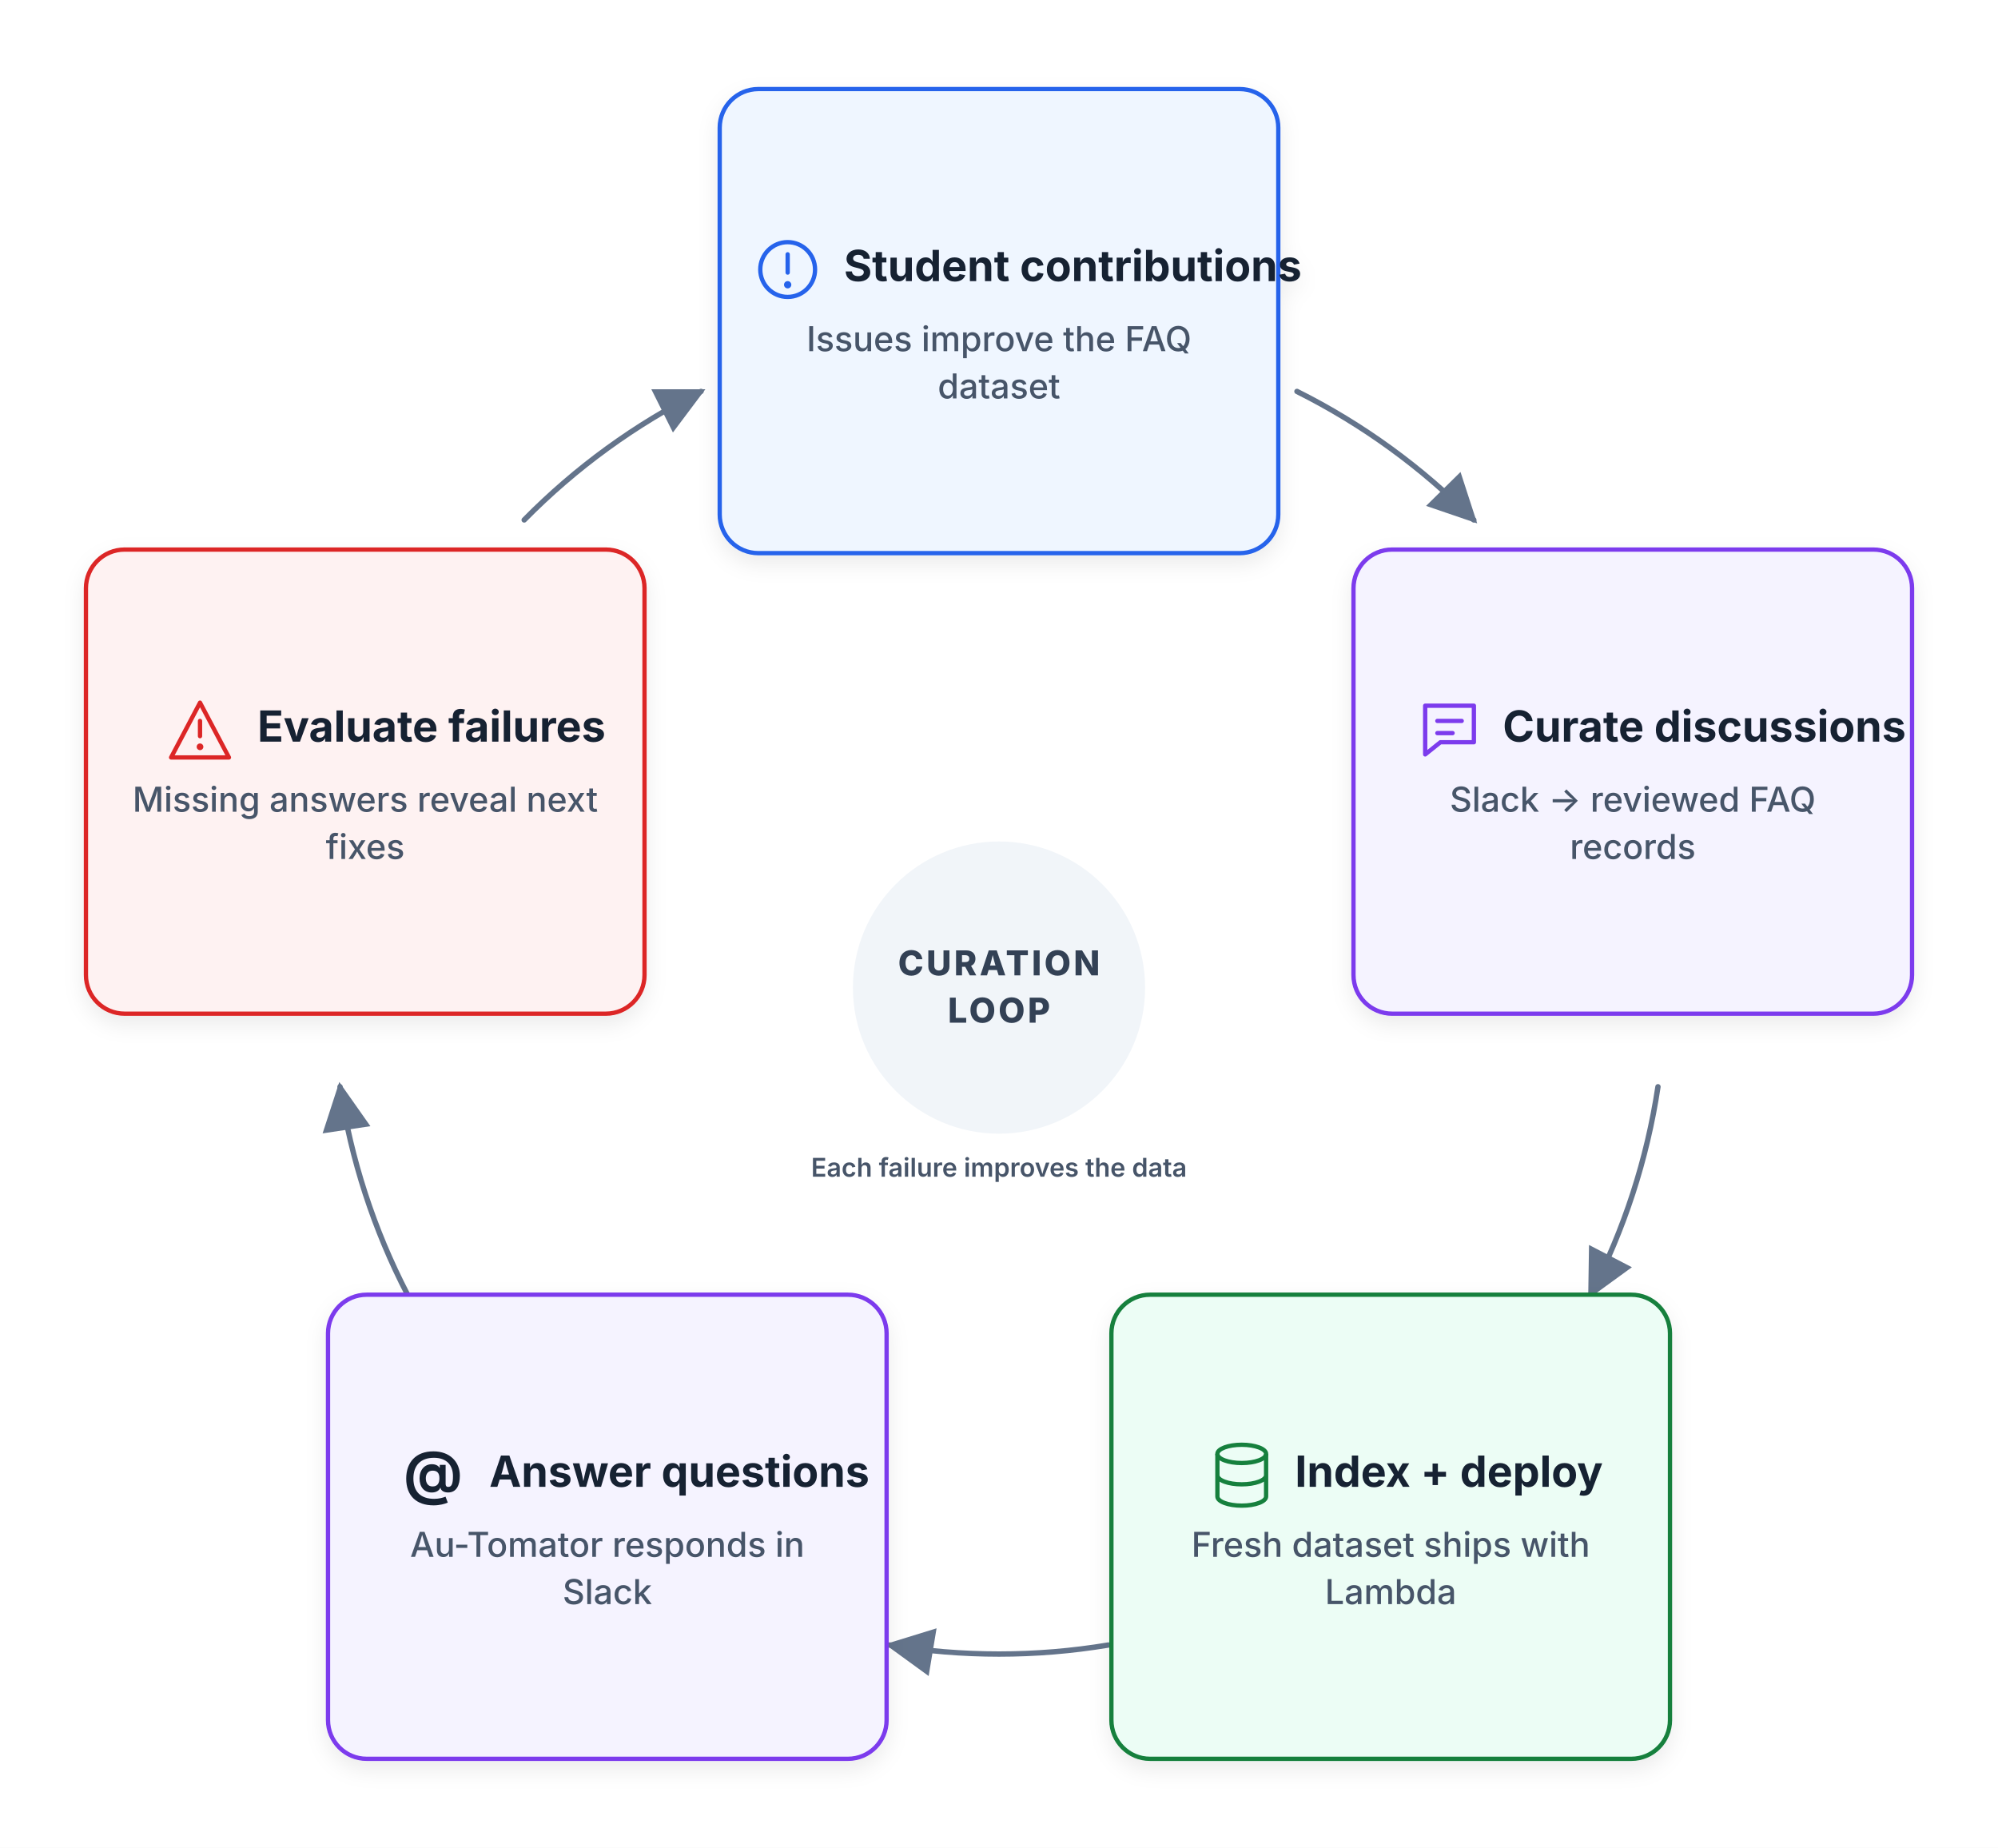
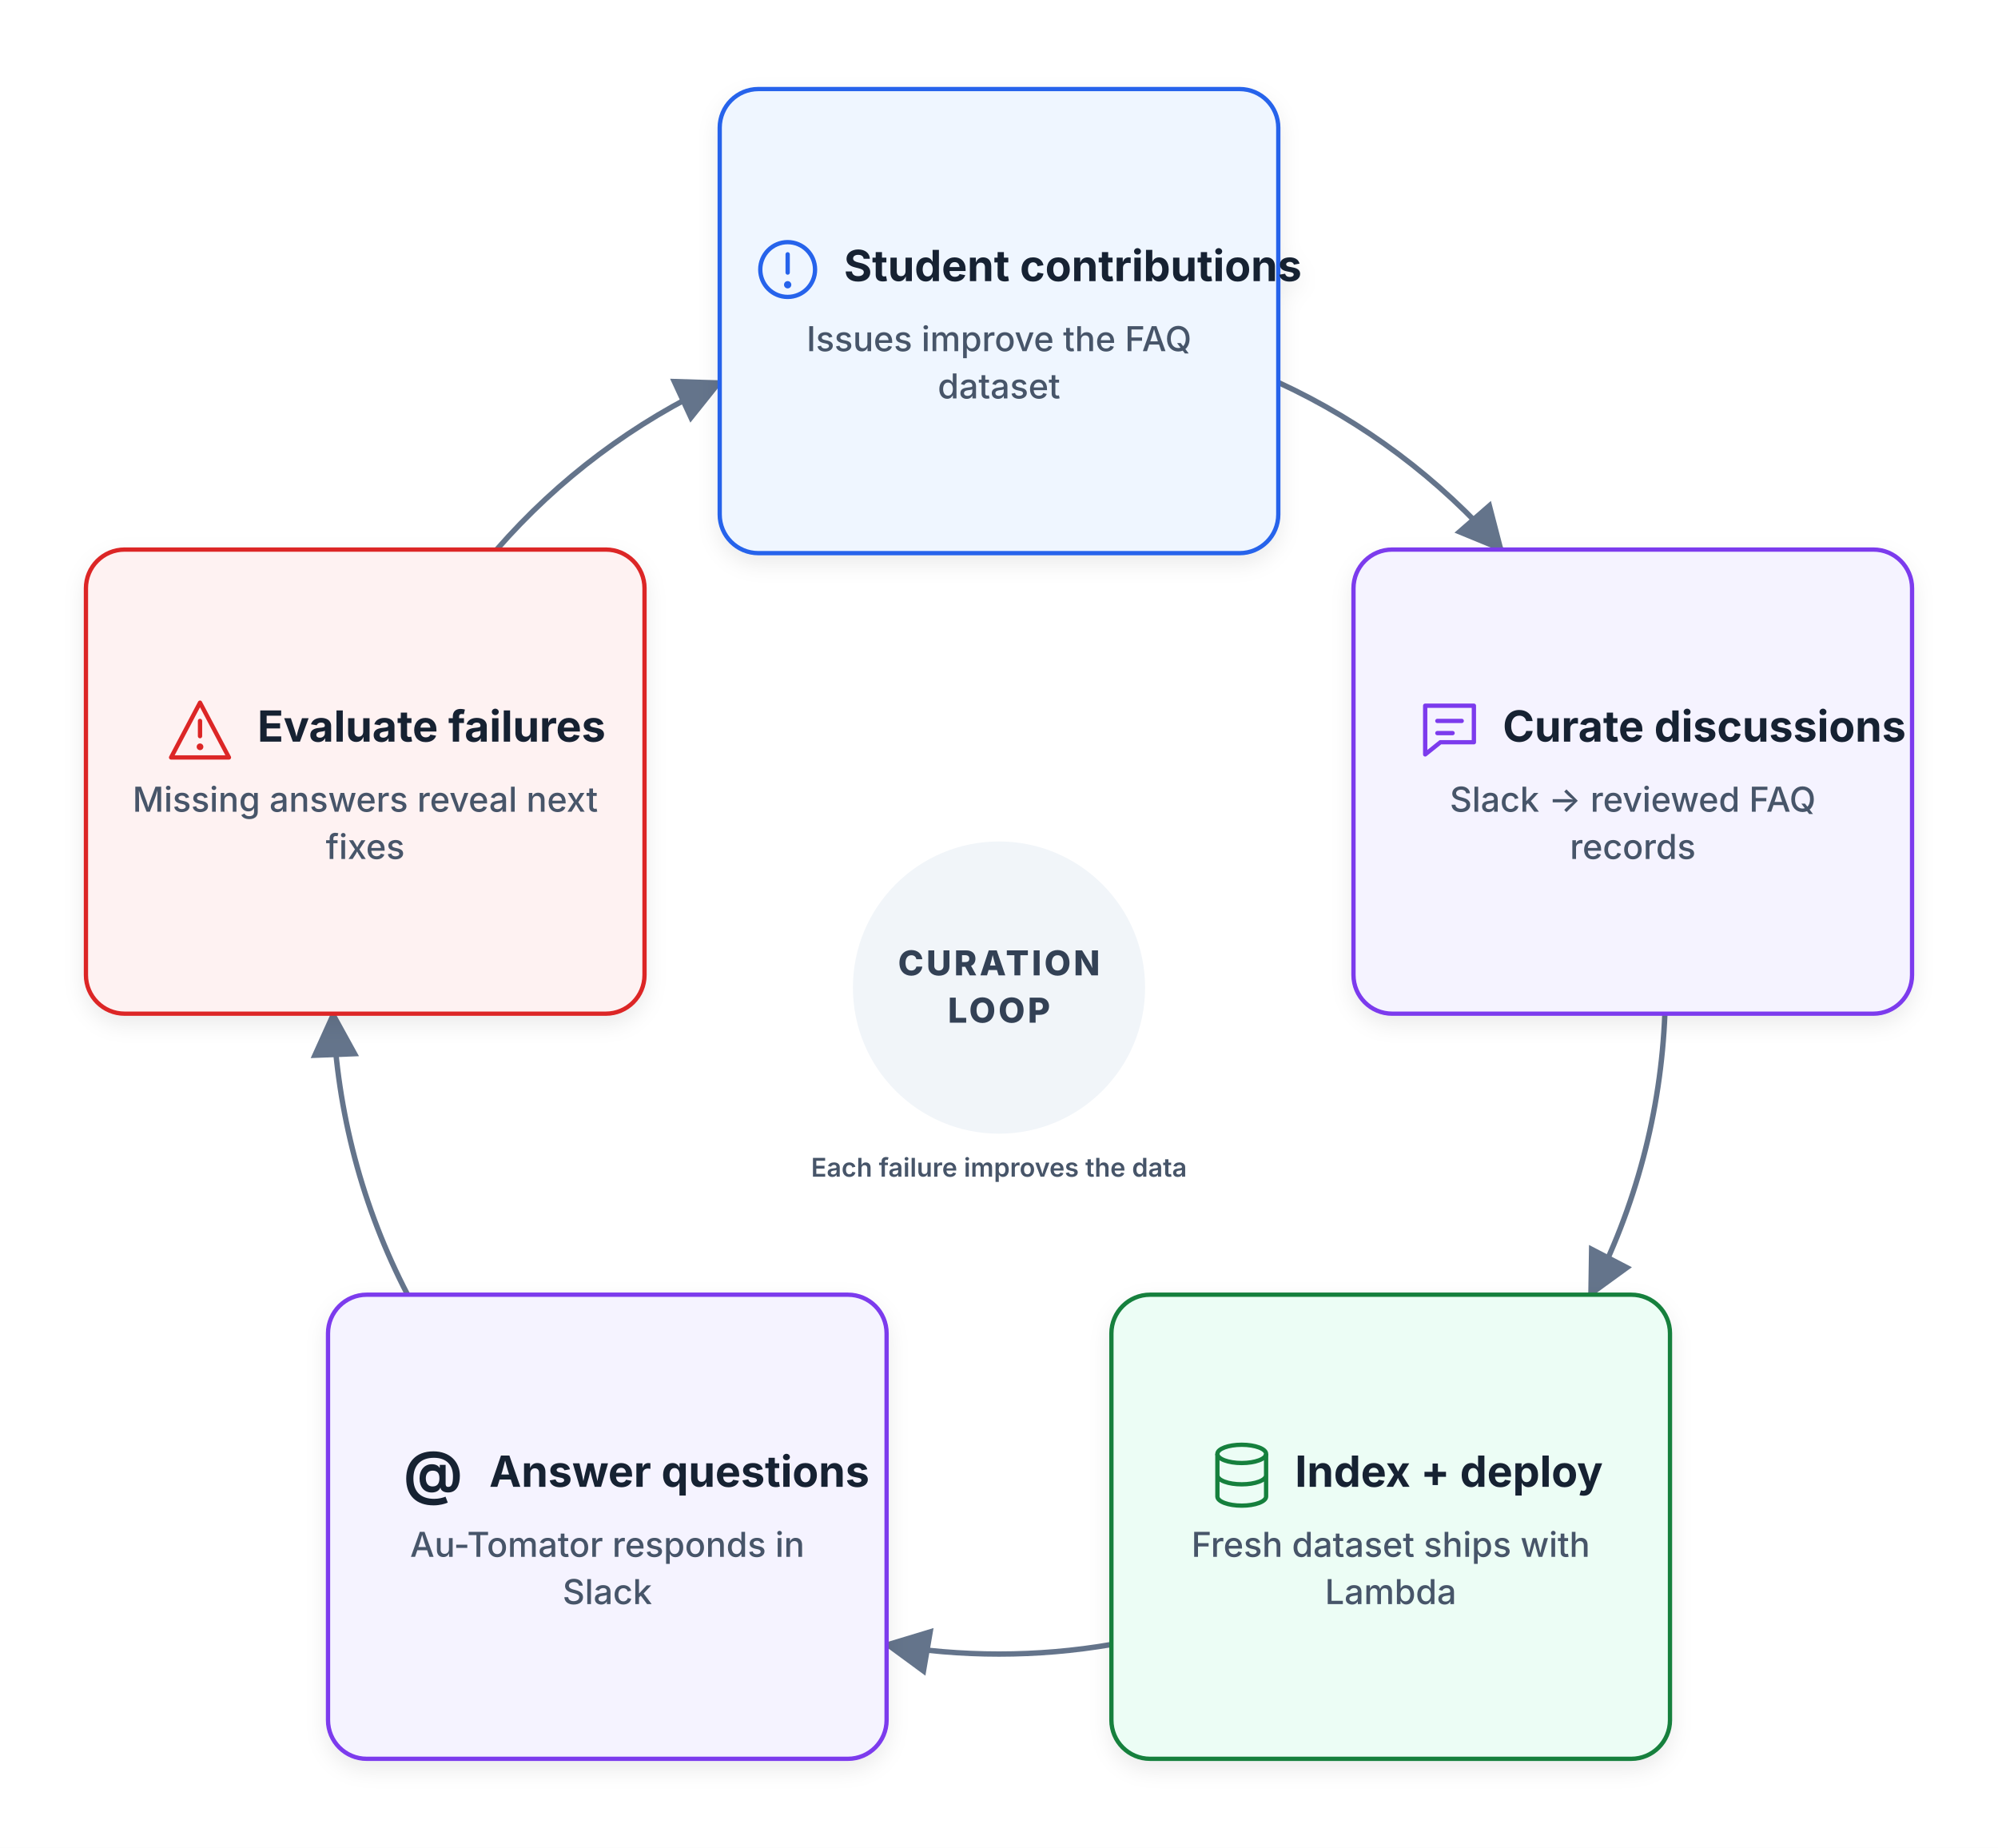
<svg xmlns="http://www.w3.org/2000/svg" width="930" height="860" viewBox="0 0 930 860" role="img" aria-labelledby="title desc">
  <defs>
    <filter id="shadow" x="-20%" y="-20%" width="140%" height="150%">
      <feDropShadow dx="0" dy="4" stdDeviation="5" flood-color="#0f172a" flood-opacity="0.08" />
    </filter>
    <marker id="arrow-purple" viewBox="0 0 10 10" refX="9" refY="5" markerWidth="9" markerHeight="9" orient="auto">
      <path d="M0 0 10 5 0 10Z" fill="#7c3aed" />
    </marker>
    <marker id="arrow-blue" viewBox="0 0 10 10" refX="9" refY="5" markerWidth="9" markerHeight="9" orient="auto">
      <path d="M0 0 10 5 0 10Z" fill="#2563eb" />
    </marker>
    <marker id="arrow-amber" viewBox="0 0 10 10" refX="9" refY="5" markerWidth="9" markerHeight="9" orient="auto">
      <path d="M0 0 10 5 0 10Z" fill="#c2410c" />
    </marker>
    <marker id="arrow-green" viewBox="0 0 10 10" refX="9" refY="5" markerWidth="9" markerHeight="9" orient="auto">
      <path d="M0 0 10 5 0 10Z" fill="#15803d" />
    </marker>
    <marker id="arrow-red" viewBox="0 0 10 10" refX="9" refY="5" markerWidth="9" markerHeight="9" orient="auto">
      <path d="M0 0 10 5 0 10Z" fill="#dc2626" />
    </marker>
    <marker id="arrow-gray" viewBox="0 0 10 10" refX="9" refY="5" markerWidth="9" markerHeight="9" orient="auto">
      <path d="M0 0 10 5 0 10Z" fill="#64748b" />
    </marker>
    <symbol id="icon-database" viewBox="0 0 24 24">
      <ellipse cx="12" cy="5" rx="8" ry="3" fill="none" stroke="currentColor" stroke-width="2" />
      <path d="M4 5v7c0 1.66 3.58 3 8 3s8-1.34 8-3V5M4 12v7c0 1.66 3.58 3 8 3s8-1.34 8-3v-7" fill="none" stroke="currentColor" stroke-width="2" />
    </symbol>
    <symbol id="icon-issue" viewBox="0 0 24 24">
      <circle cx="12" cy="12" r="9" fill="none" stroke="currentColor" stroke-width="2" />
      <path d="M12 7v6" stroke="currentColor" stroke-width="2" stroke-linecap="round" />
      <circle cx="12" cy="17" r="1.2" fill="currentColor" />
    </symbol>
    <symbol id="icon-message" viewBox="0 0 24 24">
      <path d="M4 4h16v12H9l-5 4Z" fill="none" stroke="currentColor" stroke-width="2" stroke-linecap="round" stroke-linejoin="round" />
      <path d="M8 9h8M8 13h5" fill="none" stroke="currentColor" stroke-width="2" stroke-linecap="round" />
    </symbol>
    <symbol id="icon-warning" viewBox="0 0 24 24">
      <path d="M12 3 2.5 21h19Z" fill="none" stroke="currentColor" stroke-width="2" stroke-linejoin="round" />
      <path d="M12 9v5" stroke="currentColor" stroke-width="2" stroke-linecap="round" />
      <circle cx="12" cy="17.5" r="1.1" fill="currentColor" />
    </symbol>
    <style>
      text { font-family: system-ui, -apple-system, BlinkMacSystemFont, "Segoe UI", sans-serif; fill: #172033; }
      symbol [stroke] { vector-effect: non-scaling-stroke; }
      .node rect { stroke-width: 2; }
      .node-boundary rect { stroke-width: 2; stroke-dasharray: 8 8; }
      .boundary-title { font-size: 16px; font-weight: 750; text-anchor: start; }
      .node-title { font-size: 20px; font-weight: 750; text-anchor: middle; }
      .node-title.icon-copy { text-anchor: start; }
      .node-subtitle { font-size: 16px; font-weight: 500; fill: #475569; text-anchor: middle; }
      .eyebrow { font-size: 13px; font-weight: 750; letter-spacing: 1px; fill: #475569; text-anchor: middle; }
      .mention-icon { font-size: 27px; font-weight: 750; text-anchor: middle; }
      .standalone-mention { font-size: 52px; font-weight: 750; text-anchor: middle; }
      .icon-node-title { font-size: 16px; font-weight: 750; text-anchor: middle; }
      .edge { fill: none; stroke-width: 2.5; stroke-linecap: round; stroke-linejoin: round; }
      .edge-label rect { stroke-width: 2; }
      .edge-label text { font-size: 14px; font-weight: 750; text-anchor: middle; dominant-baseline: central; }
      .divider { stroke: #cbd5e1; stroke-width: 2; stroke-dasharray: 6 8; stroke-linecap: round; }
      .center-annotation { fill: #f1f5f9; stroke: none; }
      .center-title { font-weight: 800; letter-spacing: 0.08em; fill: #334155; text-anchor: middle; }
      .center-detail { font-weight: 600; fill: #475569; text-anchor: middle; }
    </style>
  </defs>
  <rect width="930" height="860" fill="#ffffff" />
-   <path class="edge" d="M603.69 182.17A310.18 310.18 0 0 1 686.01 241.98" stroke="#64748b" marker-end="url(#arrow-gray)" />
-   <path class="edge" d="M771.73 505.78A310.18 310.18 0 0 1 740.28 602.56" stroke="#64748b" marker-end="url(#arrow-gray)" />
-   <path class="edge" d="M515.88 765.6A310.18 310.18 0 0 1 414.12 765.6" stroke="#64748b" marker-end="url(#arrow-gray)" />
-   <path class="edge" d="M189.72 602.56A310.18 310.18 0 0 1 158.27 505.78" stroke="#64748b" marker-end="url(#arrow-gray)" />
-   <path class="edge" d="M243.99 241.98A310.18 310.18 0 0 1 326.31 182.17" stroke="#64748b" marker-end="url(#arrow-gray)" />
+   <path class="edge" d="M595 177.99A310.18 310.18 0 0 1 698.79 255.77" stroke="#64748b" marker-end="url(#arrow-gray)" />
+   <path class="edge" d="M774.94 471.77A310.18 310.18 0 0 1 740.28 602.56" stroke="#64748b" marker-end="url(#arrow-gray)" />
+   <path class="edge" d="M517.32 765.36A310.18 310.18 0 0 1 412.68 765.36" stroke="#64748b" marker-end="url(#arrow-gray)" />
+   <path class="edge" d="M189.72 602.56A310.18 310.18 0 0 1 155.06 471.77" stroke="#64748b" marker-end="url(#arrow-gray)" />
+   <path class="edge" d="M231.21 255.77A310.18 310.18 0 0 1 335 177.99" stroke="#64748b" marker-end="url(#arrow-gray)" />
  <circle class="center-annotation" cx="465" cy="459.62" r="68" />
  <text class="center-title" x="465" y="453.95" font-size="16">CURATION</text>
  <text class="center-title" x="465" y="475.95" font-size="16">LOOP</text>
  <text class="center-detail" x="465" y="547.62" font-size="12">Each failure improves the data</text>
  <g class="node node-blue" transform="translate(335 41.44)" filter="url(#shadow)">
    <rect width="260" height="216" rx="18" fill="#eff6ff" stroke="#2563eb" />
    <use href="#icon-issue" x="14.63" y="67" width="34" height="34" color="#2563eb" />
    <text class="node-title icon-copy" x="57.81" y="89.4" font-size="15">Student contributions</text>
    <text class="node-subtitle" x="130" y="122" font-size="16">Issues improve the FAQ</text>
    <text class="node-subtitle" x="130" y="144" font-size="16">dataset</text>
  </g>
  <g class="node node-purple" transform="translate(630 255.77)" filter="url(#shadow)">
    <rect width="260" height="216" rx="18" fill="#f5f3ff" stroke="#7c3aed" />
    <use href="#icon-message" x="27.71" y="67" width="34" height="34" color="#7c3aed" />
    <text class="node-title icon-copy" x="69.46" y="89.4" font-size="15">Curate discussions</text>
    <text class="node-subtitle" x="130" y="122" font-size="16">Slack → reviewed FAQ</text>
    <text class="node-subtitle" x="130" y="144" font-size="16">records</text>
  </g>
  <g class="node node-green" transform="translate(517.32 602.56)" filter="url(#shadow)">
    <rect width="260" height="216" rx="18" fill="#ecfdf5" stroke="#15803d" />
    <use href="#icon-database" x="43.67" y="67" width="34" height="34" color="#15803d" />
    <text class="node-title icon-copy" x="85.42" y="89.4" font-size="15">Index + deploy</text>
    <text class="node-subtitle" x="130" y="122" font-size="16">Fresh dataset ships with</text>
    <text class="node-subtitle" x="130" y="144" font-size="16">Lambda</text>
  </g>
  <g class="node node-purple" transform="translate(152.68 602.56)" filter="url(#shadow)">
    <rect width="260" height="216" rx="18" fill="#f5f3ff" stroke="#7c3aed" />
    <text class="mention-icon" x="48.88" y="92.4" fill="#7c3aed">@</text>
    <text class="node-title icon-copy" x="75.06" y="89.4" font-size="15">Answer questions</text>
    <text class="node-subtitle" x="130" y="122" font-size="16">Au-Tomator responds in</text>
    <text class="node-subtitle" x="130" y="144" font-size="16">Slack</text>
  </g>
  <g class="node node-red" transform="translate(40 255.77)" filter="url(#shadow)">
    <rect width="260" height="216" rx="18" fill="#fef2f2" stroke="#dc2626" />
    <use href="#icon-warning" x="36.1" y="67" width="34" height="34" color="#dc2626" />
    <text class="node-title icon-copy" x="79.82" y="89.4" font-size="15">Evaluate failures</text>
    <text class="node-subtitle" x="130" y="122" font-size="16">Missing answers reveal next</text>
    <text class="node-subtitle" x="130" y="144" font-size="16">fixes</text>
  </g>
</svg>
